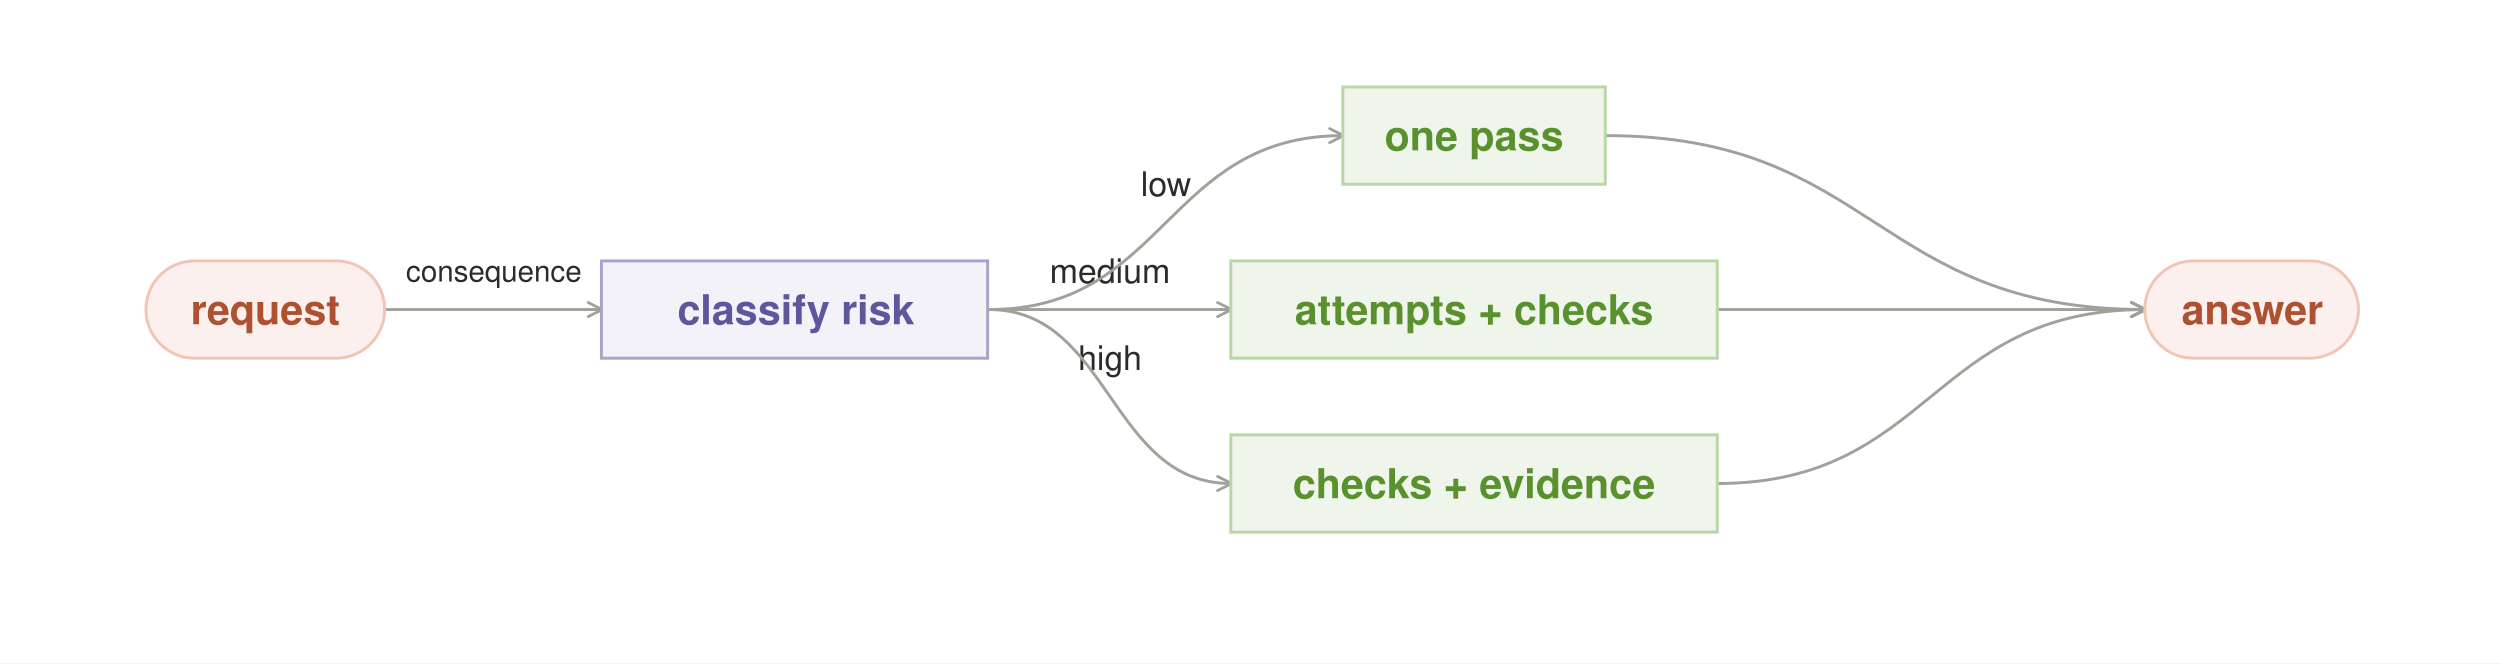
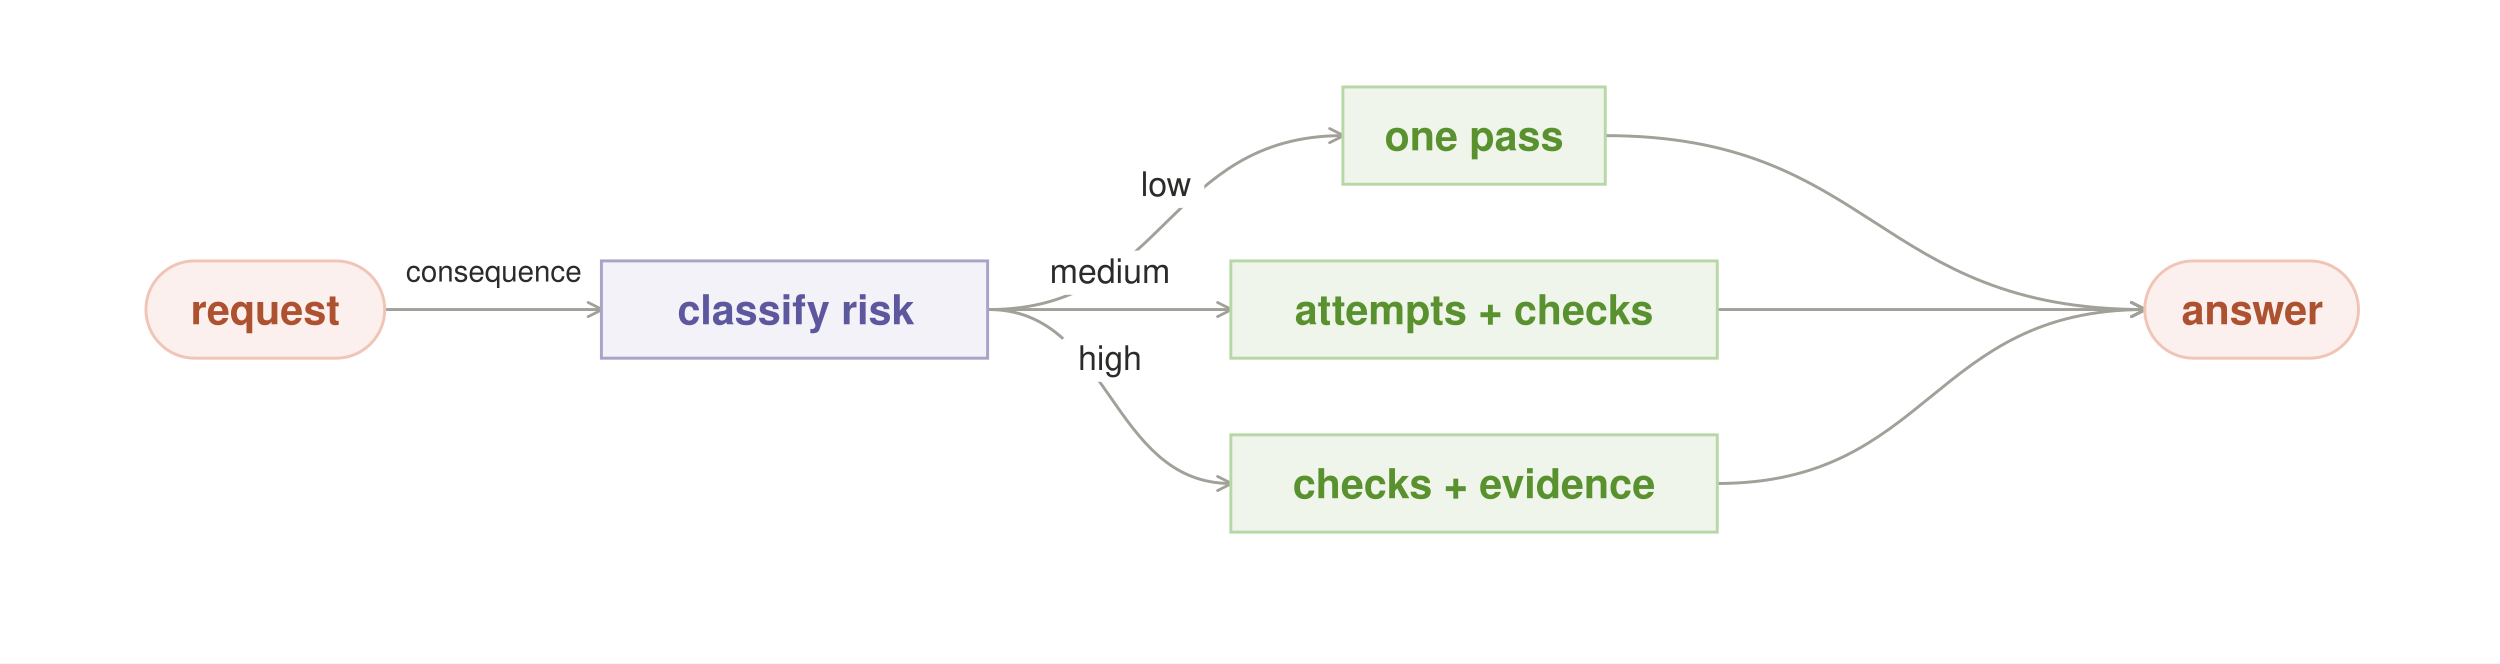
<svg xmlns="http://www.w3.org/2000/svg" viewBox="0 0 1696 450" font-family="Avenir Next, Nunito, Segoe UI, Helvetica, Arial, sans-serif" role="img" aria-labelledby="t">
  <defs>
    <marker id="ha" markerWidth="13.3" markerHeight="13.3" refX="11" refY="7.0" orient="auto" markerUnits="userSpaceOnUse">
      <path d="M2 2.2 L11.5 7.0 L2 11.8" fill="none" stroke="#a1a099" stroke-width="1.9" stroke-linecap="round" stroke-linejoin="round" />
    </marker>
    <marker id="Ha" markerWidth="18.1" markerHeight="18.1" refX="15" refY="9.5" orient="auto" markerUnits="userSpaceOnUse">
      <path d="M2 3.0 L15.6 9.5 L2 16.0" fill="none" stroke="#a1a099" stroke-width="3.0" stroke-linecap="round" stroke-linejoin="round" />
    </marker>
    <marker id="hg" markerWidth="13.3" markerHeight="13.3" refX="11" refY="7.0" orient="auto" markerUnits="userSpaceOnUse">
      <path d="M2 2.2 L11.5 7.0 L2 11.8" fill="none" stroke="#5a912f" stroke-width="1.9" stroke-linecap="round" stroke-linejoin="round" />
    </marker>
    <marker id="Hg" markerWidth="18.1" markerHeight="18.1" refX="15" refY="9.5" orient="auto" markerUnits="userSpaceOnUse">
      <path d="M2 3.0 L15.6 9.5 L2 16.0" fill="none" stroke="#5a912f" stroke-width="3.0" stroke-linecap="round" stroke-linejoin="round" />
    </marker>
    <marker id="hp" markerWidth="13.3" markerHeight="13.3" refX="11" refY="7.0" orient="auto" markerUnits="userSpaceOnUse">
      <path d="M2 2.2 L11.5 7.0 L2 11.8" fill="none" stroke="#5d579d" stroke-width="1.9" stroke-linecap="round" stroke-linejoin="round" />
    </marker>
    <marker id="Hp" markerWidth="18.1" markerHeight="18.1" refX="15" refY="9.5" orient="auto" markerUnits="userSpaceOnUse">
      <path d="M2 3.0 L15.6 9.5 L2 16.0" fill="none" stroke="#5d579d" stroke-width="3.0" stroke-linecap="round" stroke-linejoin="round" />
    </marker>
    <marker id="hc" markerWidth="13.3" markerHeight="13.3" refX="11" refY="7.0" orient="auto" markerUnits="userSpaceOnUse">
      <path d="M2 2.2 L11.5 7.0 L2 11.8" fill="none" stroke="#ad5130" stroke-width="1.9" stroke-linecap="round" stroke-linejoin="round" />
    </marker>
    <marker id="Hc" markerWidth="18.1" markerHeight="18.1" refX="15" refY="9.5" orient="auto" markerUnits="userSpaceOnUse">
      <path d="M2 3.0 L15.6 9.5 L2 16.0" fill="none" stroke="#ad5130" stroke-width="3.0" stroke-linecap="round" stroke-linejoin="round" />
    </marker>
    <marker id="hk" markerWidth="13.3" markerHeight="13.3" refX="11" refY="7.0" orient="auto" markerUnits="userSpaceOnUse">
      <path d="M2 2.2 L11.5 7.0 L2 11.8" fill="none" stroke="#2b2b29" stroke-width="1.9" stroke-linecap="round" stroke-linejoin="round" />
    </marker>
    <marker id="Hk" markerWidth="18.1" markerHeight="18.1" refX="15" refY="9.5" orient="auto" markerUnits="userSpaceOnUse">
      <path d="M2 3.0 L15.6 9.5 L2 16.0" fill="none" stroke="#2b2b29" stroke-width="3.0" stroke-linecap="round" stroke-linejoin="round" />
    </marker>
  </defs>
  <rect width="1696" height="450" fill="#fff" />
-   <text x="335" y="191" text-anchor="middle" fill="#2b2b29" font-size="20">consequence</text>
-   <text x="791" y="133" text-anchor="middle" fill="#2b2b29" font-size="23">low</text>
-   <text x="753" y="192" text-anchor="middle" fill="#2b2b29" font-size="23">medium</text>
-   <text x="753" y="251" text-anchor="middle" fill="#2b2b29" font-size="23">high</text>
  <path d="M 261 210 C 335 210, 335 210, 408 210" fill="none" stroke="#a1a099" stroke-width="2" marker-end="url(#ha)" />
  <path d="M 671 210 C 791 210, 791 92, 911 92" fill="none" stroke="#a1a099" stroke-width="2" marker-end="url(#ha)" />
  <path d="M 671 210 C 753 210, 753 210, 835 210" fill="none" stroke="#a1a099" stroke-width="2" marker-end="url(#ha)" />
  <path d="M 671 210 C 753 210, 753 328, 835 328" fill="none" stroke="#a1a099" stroke-width="2" marker-end="url(#ha)" />
  <path d="M 1089 92 C 1272 92, 1272 210, 1455 210" fill="none" stroke="#a1a099" stroke-width="2" marker-end="url(#ha)" />
  <path d="M 1165 210 C 1310 210, 1310 210, 1455 210" fill="none" stroke="#a1a099" stroke-width="2" marker-end="url(#ha)" />
  <path d="M 1165 328 C 1310 328, 1310 210, 1455 210" fill="none" stroke="#a1a099" stroke-width="2" marker-end="url(#ha)" />
+   <rect class="edge-label-bg" x="263" y="170" width="144" height="30" rx="5" fill="#fff" />
+   <text class="edge-label" x="335" y="191" text-anchor="middle" fill="#2b2b29" font-size="20">consequence</text>
+   <rect class="edge-label-bg" x="764" y="111" width="53" height="30" rx="5" fill="#fff" />
+   <text class="edge-label" x="791" y="133" text-anchor="middle" fill="#2b2b29" font-size="23">low</text>
+   <rect class="edge-label-bg" x="706" y="170" width="95" height="30" rx="5" fill="#fff" />
+   <text class="edge-label" x="753" y="192" text-anchor="middle" fill="#2b2b29" font-size="23">medium</text>
+   <rect class="edge-label-bg" x="719" y="229" width="67" height="30" rx="5" fill="#fff" />
+   <text class="edge-label" x="753" y="251" text-anchor="middle" fill="#2b2b29" font-size="23">high</text>
  <rect x="99" y="177" width="162" height="66" rx="33" fill="#fbf0ed" stroke="#f0c5b6" stroke-width="2" />
  <text x="180" y="220" text-anchor="middle" fill="#ad5130" font-size="28" font-weight="600">request</text>
  <rect x="408" y="177" width="262" height="66" rx="0" fill="#f3f2f9" stroke="#a9a3c9" stroke-width="2" />
  <text x="540" y="220" text-anchor="middle" fill="#5d579d" font-size="28" font-weight="600">classify risk</text>
  <rect x="911" y="59" width="178" height="66" rx="0" fill="#eff5ea" stroke="#b8d7a6" stroke-width="2" />
  <text x="1000" y="102" text-anchor="middle" fill="#5a912f" font-size="28" font-weight="600">one pass</text>
  <rect x="835" y="177" width="330" height="66" rx="0" fill="#eff5ea" stroke="#b8d7a6" stroke-width="2" />
  <text x="1000" y="220" text-anchor="middle" fill="#5a912f" font-size="28" font-weight="600">attempts + checks</text>
  <rect x="835" y="295" width="330" height="66" rx="0" fill="#eff5ea" stroke="#b8d7a6" stroke-width="2" />
  <text x="1000" y="338" text-anchor="middle" fill="#5a912f" font-size="28" font-weight="600">checks + evidence</text>
  <rect x="1455" y="177" width="145" height="66" rx="33" fill="#fbf0ed" stroke="#f0c5b6" stroke-width="2" />
  <text x="1528" y="220" text-anchor="middle" fill="#ad5130" font-size="28" font-weight="600">answer</text>
</svg>
